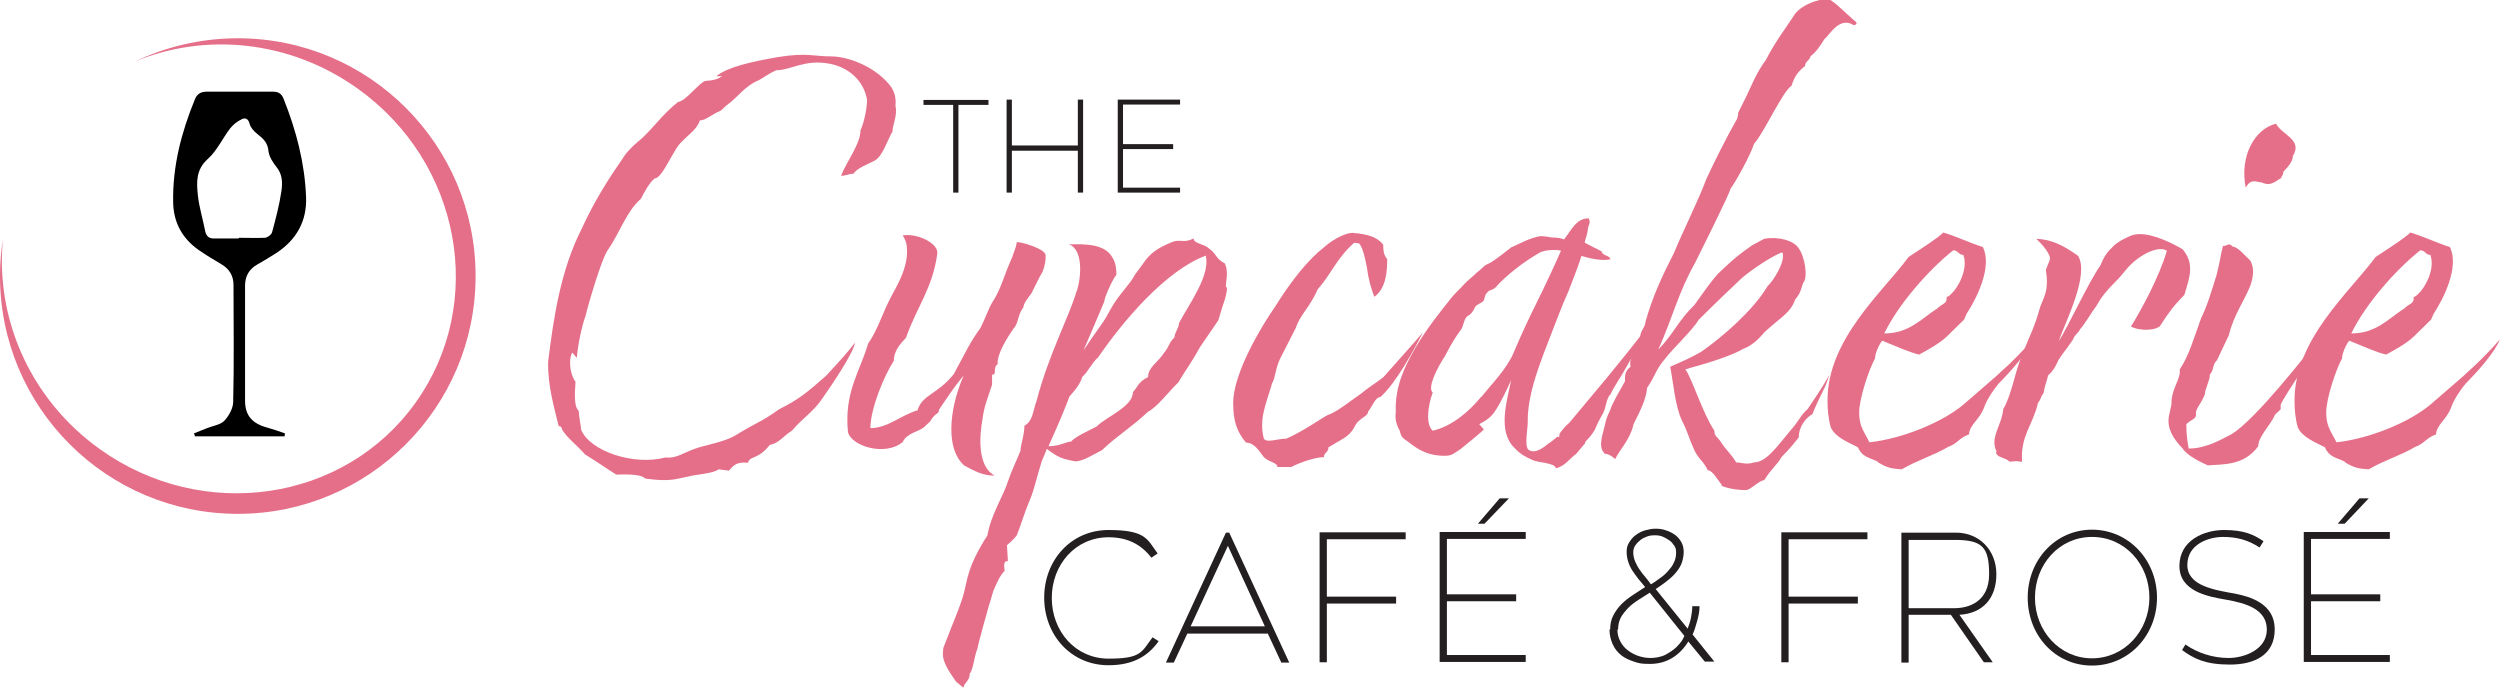
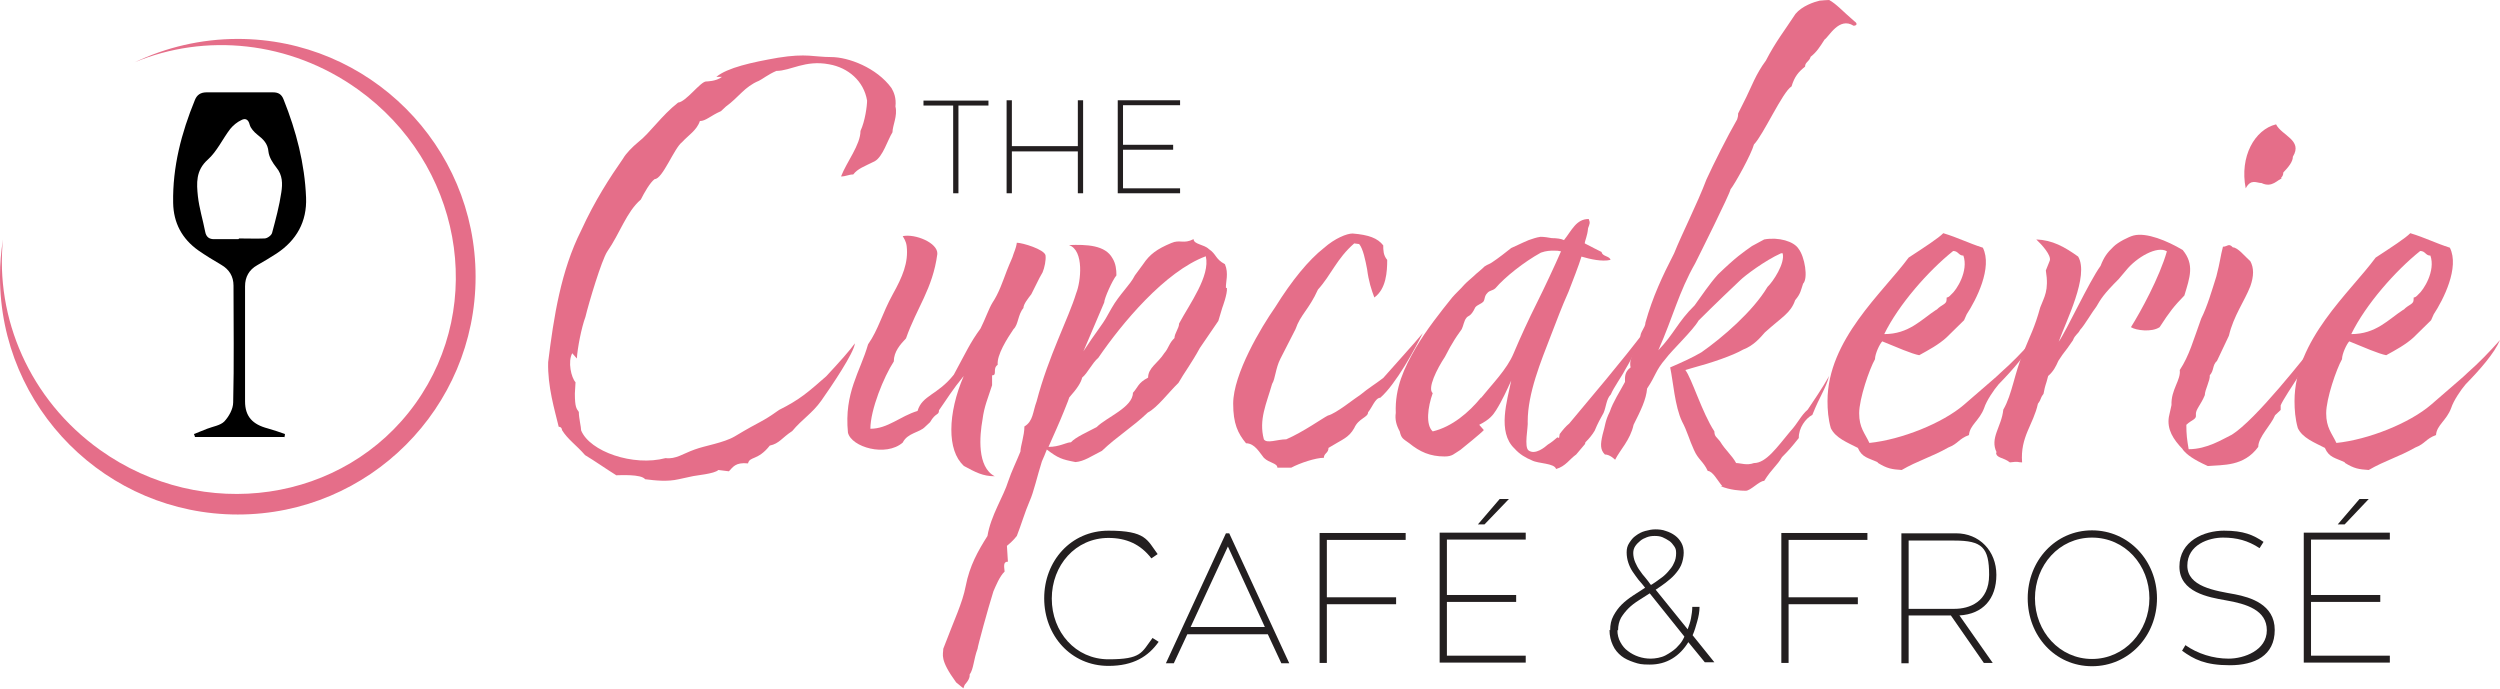
- <svg xmlns="http://www.w3.org/2000/svg" id="Layer_1" data-name="Layer 1" version="1.1" viewBox="0 0 758 208.3">
+ <svg xmlns="http://www.w3.org/2000/svg" id="Layer_1" viewBox="0 0 758 208.7">
  <defs>
-     <style>
-       .cls-1 {
-         fill: #000;
-       }
- 
-       .cls-1, .cls-2, .cls-3 {
-         stroke-width: 0px;
-       }
- 
-       .cls-2 {
-         fill: #e56e89;
-       }
- 
-       .cls-3 {
-         fill: #231f20;
-       }
-     </style>
+     <style>.cls-1{fill:#000;}.cls-1,.cls-2,.cls-3{stroke-width:0px;}.cls-2{fill:#e56e89;}.cls-3{fill:#231f20;}</style>
  </defs>
-   <path class="cls-2" d="M186.7,143.8c-2.6-1.6-6.6-4.4-9.3-6-2.6-3-5.3-4.8-7-7.6,0,0,0-1-1-1-1.2-5-3.4-12.2-3.2-19.6,1.7-13.8,3.9-27.8,10-39.9,4.2-9.2,8.8-16.2,12.7-21.8.9-1.6,2.9-3.6,4.6-5,3.6-2.8,7-8,12.1-12,2.4-.2,6.8-6.4,8.5-6.4,0,0,3.1,0,4.8-1.4h-1.7c3.4-2.8,10.7-4.4,18.7-5.8,8.7-1.4,10.9-.2,16.1-.2s13.8,3.2,18.3,9.4c.7,1.2,1.5,3,1.2,5.6.7,2.8-.9,5.8-.9,7.8-1.5,2.4-2.9,7.4-5.4,8.8-3.2,1.6-5.1,2.2-6.5,4-1.4,0-2.2.6-3.7.6,1.7-4.4,5.9-9.6,5.9-13.8,1.4-3,2-7.6,2-9.2-1-6-5.8-10-11.5-11-7.3-1.4-11.7,2-16,2-2.4,1-4.4,2.6-5.3,3-4.4,1.8-6.1,5-10,7.8l-1.5,1.4c-3.2,1.4-4.6,3-6.4,3-.9,2.8-3.6,4.4-5.4,6.4-2.4,1.8-5.9,11.2-8.3,11.2-1.4,1-3.2,4.2-4.2,6.2-4.4,3.8-6.3,10.2-10.2,15.8-1.7,2.6-5.6,15.6-6.6,19.8-1.2,3.2-2.4,9.4-2.6,12.6l-1.4-1.6c-1.4,2.6-.3,7.4,1,8.8l-.2,3.4c0,4.2.5,4.6,1.2,5.6,0,1.8.7,4.6.7,5.6,2.6,6.4,15.8,11,25.6,8.4,3.1.4,5.4-1.4,8.8-2.6,3.2-1.2,8.8-2,12.2-4,8.3-5,7.8-4,13.4-8,6.4-3.2,8.8-5.4,14.3-10.2,4.1-4.4,7.3-8,8.7-10-.2,2.8-7.1,13-10.2,17.4-2.7,3.8-5.8,5.6-8.8,9.2-3.1,2-3.9,3.8-6.8,4.4-3.6,4.6-6.1,3.2-6.6,5.4-3.9-.4-4.6,1.2-5.8,2.4l-3.2-.4c-1.2,1.2-6.8,1.6-8.3,2l-3.7.8c-3.4.8-7.1.4-10.2,0-1.2-1.6-7.6-1.2-8.8-1.2h0Z" />
-   <path class="cls-2" d="M292.2,141c-5.1-4.6-4.9-15.8,0-27.2-3.6,4.4-5.1,7-7.5,10.4,0,1.6-1,.6-2.7,3.6l-1.5,1.4c-1.7,1.8-5.3,1.8-6.8,4.8-5.1,4.4-15.5,1.4-16.6-3-1.2-12.2,3.7-18.4,6.1-26.8,3.2-4.6,4.2-9.2,7.5-15.2,2.9-5.2,4.8-9.6,4.2-14.6-.2-1.6-1-2.6-1.2-3,3.7-.8,10.7,2,10.5,5.4-1.4,10.6-6.3,16.4-9.5,25.6-1.7,1.8-3.7,4-3.7,7-3,4.6-7.1,14.6-7.1,20.4,5.3,0,9-3.8,14.3-5.4,1.4-4.8,6.1-4.8,11-11,3.9-7.2,4.9-9.6,8.1-14,1.5-3,2.5-6,3.6-7.8,2-3,3.1-6.4,4.4-9.8,1-2.6,1.7-3.8,2-5,.7-1.8.9-2.6,1-3.4,1.7,0,8.3,2,8.7,3.8.2,1.4-.3,3.8-.9,5.2l-.9,1.6-2.5,5c-.9,1.2-2.4,3-2.4,4.2-1.7,2-1.5,5-3,6.4-1.9,2.8-5.1,7.8-4.8,10.8-1.7,1.2,0,3.2-1.7,3.2v3c-1.2,3.8-2.4,6.4-2.9,10.4-.9,5-1.7,14.4,3.7,17.2-3.6,0-5.8-1.2-9.5-3.2h0Z" />
-   <path class="cls-2" d="M372,87.1c.2,1.8-1.4,6-1.4,6l-1.2,4-1.5,2.2-4.1,6c-2.5,4.6-4.8,7.6-6.5,10.6-3.1,3-6.3,7.4-9.3,9-4.6,4.4-9.3,7.2-13.9,11.6-3.2,1.6-5.4,3.2-8,3.4-4.2-.8-5.3-1.2-8.7-3.8-.5,1.4-1,2.4-1.5,3.6-1.4,4.4-2.5,9.4-3.7,12-1.4,3.2-2.7,7.6-3.9,10.6,0,0-1.2,1.6-3,3l.3,4.8c-1.4,0-1.2,1.2-1,3-1.5,1.4-2.7,4.4-3.4,6-1.7,5.4-4.8,16.8-4.8,17.4-1.2,3.2-1.2,6.2-2.4,7.8.2,1.4-1.4,3-1.4,3-.3.4-.3.8-.5,1.2l-2.2-1.8c-5.1-7-3.9-8.4-3.9-10.2,3.4-9,5.8-13.8,6.8-19,1.2-6.2,3.7-10.6,6.6-15.2,1-6.2,4.9-12,6.3-16.6,1-3,2.5-6,3.7-9,0-1.6,1.2-4.8,1.2-7.6,2.7-1.6,2.5-4.4,3.7-7.6,3.6-13.8,9.7-25.2,12-32.8,1.4-3.4,2.5-13-2.2-14.6,5.4-.2,11,0,13.2,4,1,1.6,1.2,3.4,1.2,5.2-1.2,1.4-3.7,7-3.7,8.2l-6.3,14.8c1.7-2.6,3.2-4.8,4.8-7,2-2.8,2-3,3.7-6,2.5-4.4,5.6-7,7.1-10l2.5-3.4c2-3,4.2-4.6,8.5-6.4,2.7-1.2,3.7.4,6.8-1.2,0,1.6,3.2,1.6,4.6,3,2.4,1.6,1.9,3,4.9,4.6,1.2,2.8.2,5.4.3,7.2h0ZM365.6,77.5c-12.4,4.6-25.5,20.4-32.6,30.8-1.9,1.6-3.2,4.6-4.9,6-.3,1.4-1.4,3.2-3.9,6-.5,1.6-1.2,3-1.7,4.4-1.2,3-3,7-4.6,10.6,3.4,0,5.4-1.4,6.8-1.4,1.5-1.6,4.8-3,7.8-4.6,3-3,11-6,11-10.4,1.5-1.6,1.5-3,4.6-4.6,0-3,3-4.4,4.9-7.4,1.4-1.6,1.4-3,3.1-4.6,0-1.4,1.4-3,1.4-4.4,3.2-6,9.5-14.4,8.1-20.4h0Z" />
-   <path class="cls-2" d="M387.3,141.6c0-1.4-2.5-1.4-4.1-3-1.2-1.4-2.7-4.4-5.4-4.4-2.5-3-3.9-6-3.9-12,0-9,8.5-23.2,12.7-29.2,5.1-8.2,10.2-14.4,14.8-18,3.4-3,7-4.4,8.7-4.4,4.9.4,7.6,1.4,9.3,3.6,0,1.4,0,3,1.2,4.4,0,3.6-.3,8.8-3.9,11.4-.9-2.4-1.7-4.8-2.2-8.6-.5-2.6-1.2-6.2-2.4-7.6l-1.5-.2c-5.3,4.6-7,9.6-11,14-2.7,6-5.3,7.6-6.8,12l-4.6,9c-1.5,3-1.5,6-2.5,7.6-1.7,6-4.1,10.8-2.5,16.8.9,1.4,4.1,0,6.8,0,5.1-2.2,11-6.4,12.6-7.2,2.5-.6,8.1-5.2,10-6.4,2.4-2,4.2-3,6.8-5,1.9-2.2,9.7-10.8,12-13.6-2.4,4.8-8.1,15.4-12.9,19.6-1.5,0-2.5,3-3.7,4.4,0,1.6-2.9,1.8-4.2,4.8-1.7,3-3.6,3.4-7.8,6,0,1.6-1.4,1.6-1.4,3-2.5,0-7.3,1.6-9.9,3h-4.1Z" />
-   <path class="cls-2" d="M464.5,139.4c-1.9-.8-3.7-1.8-5.3-3.6-5.3-5-2.2-14.6-1-20.6-1.2,2.6-2.7,6-4.6,9-.9,1.4-1.9,2.8-5.1,4.4l1.4,1.6c-.9,1-6.1,5.2-7.1,6-2,1.2-2.4,2-4.8,2-4.4,0-7.5-1.4-10.7-4-1.9-1.4-2.4-1.4-2.9-3.6-1-1.8-1.5-3.6-1.2-5.6-.3-7.6,2.5-13.6,6.1-19.8,3.2-5.4,7.3-10.6,11-15.2,1.2-1.4,2.4-2.4,3.6-3.8.9-1,2.7-2.4,3.7-3.4.9-.8,1.5-1.2,2.5-2.2,1.2-.8,1.4-.6,2.5-1.4,1-.6,4.9-3.6,5.6-4.2,1-.4,2.9-1.4,5.3-2.4,1.2-.4,2.2-.8,3.6-1,1,0,2.4.2,3.4.4,1.5,0,2.9.2,3.7.6,2.4-3,3.7-6.4,7.5-6.4.5,1.2.3,1.4-.2,2.8-.2,2.4-1,3.8-1,4.6,2.4,1.2,3.4,1.8,5.1,2.6.2,1.4,2.5,1.2,2.7,2.4-2.5.6-6.1-.2-8.8-1-.7,2.4-2.9,8-3.9,10.6-2.4,5.4-3.2,7.8-5.4,13.4-3,7.8-7,17.4-7,26,.2,1.6-1.2,7.8.3,8.8,2,1.4,4.9-1,5.8-1.8,1-.6,2-1.4,2.9-2.2l.5.2.2-1.2c.9-1.2,1.9-2.4,2.9-3.2,6.8-8.2,15.6-18.4,23.3-28.6-2.4,4.6-4.1,8.6-6.3,12.2-1,2-3.6,5.6-4.4,7.6-1.4,1.4-1.4,3.8-2.2,5.6-1,1.8-1.7,3-2.7,5.4-.7,1.2-1.7,2.4-2.7,3.4-.2.2-.2.4-.2.6l-2.7,3.2c-2,1.4-3.2,3.6-6.1,4.4-.5-1.8-5.4-1.6-7.3-2.6h0ZM449.1,120.4c3.2-4,7.8-8.6,9.8-13.4,2.2-5.2,4.6-10.4,7.1-15.4,2.2-4.4,5.3-11,7.3-15.6-.9-.2-1.2-.2-2.2-.2s-2.2,0-3.9.6c-5.1,2.8-10.9,7.4-13.8,10.8-.9.8-1.7.6-2.4,1.4-1,1-.7,1.8-1.2,2.6-.7.8-1.9,1-2.5,1.8-1.4,3-2.2,2.4-2.7,3.2-.7.8-.9,2.4-1.4,3.4-1,1.4-2,2.8-2.9,4.4-.9,1.4-1.5,2.8-2.2,4-2.4,3.6-5.4,9.6-3.7,11-1.5,4.2-2.2,9.6,0,11.6,5.9-1.4,11-5.8,14.6-10.2h0Z" />
-   <path class="cls-2" d="M522.2,147.2c-1.4-1.6-2.9-4.6-4.4-4.6-1.4-3-2.9-3.4-4.2-6.4-1.4-3-2-5.6-3.6-8.6-2.2-4.6-2.7-12.2-3.6-16.4,3.7-1.6,6.8-3,9.5-4.6,6.3-4.4,15.6-12.4,20-19.8,1.7-1.6,5.4-7.2,4.6-10.2h-.5c-4.9,2.2-11,6.8-12.4,8.2-1.7,1.6-7.6,7.2-12.6,12.2-1.7,3-8.1,9-10,11.6-3.1,3.6-2.9,5-5.6,9-.3,3.4-1.9,6.6-4.1,11-1,4.6-4.1,7.6-5.6,10.6,0,0-1.5-1.6-3.1-1.6-1.4-1.4-1.4-3-.7-6,.9-3,.7-4,2.2-7,1-3,3-6,4.6-9,0-1.4-.2-3,1.7-4.4-.7-3,1.9-6,3-9-.3-1.6,1.5-3,1.5-4.6,2.2-7.8,5.1-14,8.7-21,2.4-6,7-15,9.8-22.4,2.2-4.8,6.3-13,9.3-18.2.2-.6.3-1,.3-1.8l2.5-5c1.4-2.8,2.9-7,5.9-11,3-5.8,5.6-9,9-14.2,2-2.4,5.6-3.6,7.3-4,1.2-.1,2.2-.2,2.9-.2,2.2,1.2,4.1,3.4,7.6,6.4,1.2.8.7,1.4-.2,1.4-4.4-2.8-7.5,3.4-8.8,4.2-1.4,2.2-2.4,3.8-4.2,5.2-.5,1.6-1.7,1.6-1.7,3-2,1.6-3.2,3-4.1,6-2.7,1.6-8.5,14.6-11.4,17.6-.8,3-5.8,12-7.1,13.6-.2,1.4-9.7,20.4-10.7,22.4-5.1,9-6.6,16-11.2,26.4,4.8-5,5.9-8.6,11-13.6,2.2-3,4.4-6.4,7.1-9.4,5.6-5.4,7.5-6.6,10.3-8.6l3.7-2c4.4-.8,9,.6,10.4,2.8,1.9,2.4,3,9,1.4,10.6-.7,2-.7,3-2.4,5-1.4,4-3.9,5-9.2,9.8-1.4,1.6-3.4,4-6.6,5.2-3.1,1.8-9.5,4-15.5,5.6l-2,.6c1.9,2.4,5.1,13,8.8,18.6,0,1.6.8,1.8,1.7,3,1.7,2.8,3.6,4.2,4.9,6.6,1.4,0,3.2.8,5.4,0,3.7,0,7-4.8,11-9.6,2.4-2.6,3.2-4.8,5.3-6.6,1.5-2.2,4.6-6.8,6.5-10.2-1.2,4.2-2.7,5.8-5.1,11.8-2,1-4.2,4-4.1,7-2.4,3-3.1,3.8-5.1,5.8-1.5,2.6-3,3.4-5.4,7.2-1.5,0-4.1,3-5.6,3s-4.8-.2-7.6-1.4h0Z" />
-   <path class="cls-2" d="M569.4,140c-2.9-1.4-4.8-1.4-6.1-4.4-3.1-1.6-6.8-3-8.2-6-.8-2.8-1-5.6-1-8.2,0-18.6,16.8-32.9,24.6-43.5,4.6-3,9.2-6,10.5-7.4,4.6,1.4,7.6,3,12,4.4,3,6-2,15.8-4.9,20.2l-.8,1.8-5.3,5.2c-2.4,2.2-5.4,3.8-8.3,5.4-2.2-.4-6.8-2.4-11.2-4.2-.8.8-2.2,3.8-2.2,5.4-1.7,3-4.8,12-4.8,16.4s1.7,6,3.1,9c9.7-1,22.2-6,28.7-11.6l9.7-8.4,1.5-1.4c3.2-2.8,6.5-6.2,9.7-9.8-1.7,4-6.1,9-10.4,13.4-1.4,1.6-3.7,5-4.4,7.2-1.4,3.8-4.4,5.2-4.6,8.2-3.2,1.2-3.2,2.6-6.3,3.8-4.9,2.8-9.3,4-14.1,6.8-3-.2-4.4-.4-7.3-2.2h0ZM587.2,93.7c1.5-1.6,3-1.6,3-3s0,0,1.4-1.6c1.7-1.4,5.3-7.2,3.7-11.8-1.5,0-1.5-1.4-3.1-1.4-7.5,6-16.5,16.2-20.9,25.2,7.5,0,11.2-4.4,15.8-7.4h0Z" />
-   <path class="cls-2" d="M605.4,137c-2.2-4.4,1.5-7.8,2-13,2.7-4.6,3.4-11.2,6.1-17.4,2-5,3.4-7.4,5.1-13.6,1.2-3.2,2.7-5,1.7-11.2l1.2-3c.5-1.6-2.4-4.8-4.1-6.4,4.9.2,8.5,2.2,12.7,5.2,3.4,5.8-3.7,19.6-5.9,25.8,2.2-3,9.2-18.2,12.7-23,1-2.6,2-4,3.9-5.8,1.4-1.4,4.6-3,6.1-3.4,3.9-1,10.2,1.6,14.9,4.4,3.6,4.4,2.2,8.2.5,13.8-3.1,3.2-4.4,4.8-7.5,9.6-2.4,1.6-7.1,1-8.7,0,2.9-4.6,8.7-15.2,10.9-23-2.9-1.8-9.2,1.8-12.4,5.8l-2.2,2.6c-4.6,4.6-5.4,6-6.8,8.4-1,1.2-3.7,5.8-4.9,7-.7,1.4-1.5,1.4-2.2,3.2-3,4.4-2.2,2.8-4.4,6.2-.8,1.8-1.5,3.2-3.1,4.6-.8,3.2-.8,2.2-1.4,5.4-1.2,1.6-.5,1.4-1.7,3-1.4,6.4-5.4,10-4.8,17.8-1.5,0-.8-.4-3.7,0-2-1.6-4.1-1.2-4.2-3h0Z" />
-   <path class="cls-2" d="M661.8,136c-2.9-3-4.8-6-4.2-9.8l.8-3.6c-.2-4.6,2.9-7.6,2.5-10.6,2.9-4.4,4.1-9,6.5-15.6,1.9-3.8,3.2-8.4,4.6-12.8,1.2-4.6,1.2-6,2-9,1.4,0,1.7-1.2,3,.2,1.5,0,3.7,2.8,5.3,4.2,1.1,2,1.1,4.5,0,7.6-1.7,4.4-5.1,9-6.5,15l-3.6,7.6c-1.5,1.4-.8,2.8-2.2,4.4.2,1.4-1.5,4.4-1.5,6-1.2,3-2.9,4.4-2.7,6,.2,1.4-1.2,1.4-2.9,3,0,3,.2,4.4.7,7.4,5.6,0,10.2-3,13.1-4.4,7.3-4.6,21.7-23,27.5-30.3-1.4,4.4-11.5,18.4-12.7,21.4v1.4l-1.7,1.6c-1.2,3-5.1,6.6-5.1,9.6-4.4,6-10.7,5.4-15.3,5.8-4.4-2-6.3-3.4-7.6-5h0ZM690.1,37.5c1.7,3.4,8.2,4.8,5.1,9.8,0,1.6-1.4,3.2-2.9,4.8,0,1.6-1.4,1.8-.3,1.8-1.4.2-3,3-6.3,1.4-1.5,0-3.2-1.4-4.8,1.6-1.9-9.6,2.7-17.8,9.2-19.4h0Z" />
-   <path class="cls-2" d="M711,140c-2.9-1.4-4.8-1.4-6.1-4.4-3.1-1.6-6.8-3-8.2-6-.8-2.8-1-5.6-1-8.2,0-18.6,16.8-32.9,24.6-43.5,4.6-3,9.2-6,10.5-7.4,4.6,1.4,7.6,3,12,4.4,3,6-2,15.8-4.9,20.2l-.8,1.8-5.3,5.2c-2.4,2.2-5.4,3.8-8.3,5.4-2.2-.4-6.8-2.4-11.2-4.2-.8.8-2.2,3.8-2.2,5.4-1.7,3-4.8,12-4.8,16.4s1.7,6,3.1,9c9.7-1,22.2-6,28.7-11.6l9.7-8.4,1.5-1.4c3.2-2.8,6.5-6.2,9.7-9.8-1.7,4-6.1,9-10.4,13.4-1.4,1.6-3.7,5-4.4,7.2-1.4,3.8-4.4,5.2-4.6,8.2-3.2,1.2-3.2,2.6-6.3,3.8-4.9,2.8-9.3,4-14.1,6.8-3-.2-4.4-.4-7.3-2.2h0ZM728.8,93.7c1.5-1.6,3-1.6,3-3s0,0,1.4-1.6c1.7-1.4,5.3-7.2,3.7-11.8-1.5,0-1.5-1.4-3.1-1.4-7.5,6-16.5,16.2-20.9,25.2,7.5,0,11.2-4.4,15.8-7.4h0Z" />
-   <path class="cls-3" d="M299.7,31.8h-9.1v26.6h-1.6v-26.6h-9v-1.5h19.7v1.5h0Z" />
-   <path class="cls-3" d="M328.4,30.2v28.2h-1.6v-12.7h-20v12.7h-1.6v-28.2h1.6v13.9h20v-13.9s1.6,0,1.6,0Z" />
-   <path class="cls-3" d="M340.5,31.8v11.9h15.2v1.5h-15.2v11.7h17.3v1.5h-18.9v-28.2h18.9v1.5h-17.3,0Z" />
-   <path class="cls-3" d="M349.4,193.2l1.9,1.2c-3.1,4.4-7.6,7.3-15.2,7.3-11.4,0-19.5-9.2-19.5-20.5s8.1-20.5,19.5-20.5,11.7,2.8,14.9,7.1l-1.9,1.3c-3.3-4.3-7.6-6.2-13-6.2-10,0-17.2,8.3-17.2,18.4s7.2,18.4,17.2,18.4,10-2,13.3-6.4h0Z" />
-   <path class="cls-3" d="M353.5,200.9l18.2-39.4h1l18.2,39.4h-2.4l-4.1-8.8h-24.4l-4.1,8.8h-2.4,0ZM383.5,189.9l-11.2-24.4-11.3,24.4h22.5,0Z" />
-   <path class="cls-3" d="M402.3,163.6v17.3h21v2.1h-21v17.8h-2.2v-39.4h26.1v2.1h-23.9Z" />
-   <path class="cls-3" d="M438.7,163.6v16.6h21v2.1h-21v16.3h23.9v2.1h-26.1v-39.4h26.1v2.1h-23.9Z" />
-   <path class="cls-3" d="M542.3,163.6v17.3h21v2.1h-21v17.8h-2.2v-39.4h26.1v2.1h-23.9,0Z" />
-   <path class="cls-3" d="M578.7,200.9h-2.2v-39.4h16.6c7,0,12.2,5.3,12.2,12.6s-4.1,11.9-11.2,12.3l10.1,14.4h-2.7l-10-14.4h-12.8v14.4h0ZM578.7,184.4h13.9c4.4,0,10.5-2,10.5-10.3s-2.1-10.4-10.5-10.4h-13.9v20.7Z" />
-   <path class="cls-3" d="M614.8,181.2c0-11.4,8.4-20.6,19.5-20.6s19.7,9.2,19.7,20.6-8.5,20.6-19.7,20.6-19.5-9.2-19.5-20.6ZM617,181.2c0,10.1,7.5,18.4,17.3,18.4s17.4-8.3,17.4-18.4-7.4-18.4-17.4-18.4-17.3,8.4-17.3,18.4Z" />
-   <path class="cls-3" d="M662.6,195.4c3.7,2.6,8.4,4.1,13.1,4.1s11.6-2.5,11.6-8.6-6.1-8-12.5-9.1c-5.1-.9-14-2.4-14-10.2s7.5-10.9,13.5-10.9,8.9,1.3,12,3.4l-1.2,1.9c-3.5-2.3-6.9-3.2-11.1-3.2s-10.8,2.1-10.8,8.5,8.4,7.6,14.5,8.7c4.5.9,12,3,12,10.8s-6.1,10.7-13.6,10.7-10.9-1.8-14.5-4.4l1.2-2h0Z" />
-   <path class="cls-3" d="M700.7,163.6v16.6h21v2.1h-21v16.3h23.9v2.1h-26.1v-39.4h26.1v2.1h-23.9Z" />
-   <path class="cls-2" d="M72.1,11.6c-11.2,0-21.9,2.6-31.3,7.1,21.3-8.9,47-6.6,67.7,8.2,31.3,22.4,39.1,65,17.5,95.2-21.6,30.2-64.5,36.4-95.7,14.1C8.9,120.9-1.5,96.2.9,72.4c-.6,3.7-.9,7.4-.9,11.3,0,39.8,32.3,72.1,72.1,72.1s72.1-32.3,72.1-72.1S111.9,11.6,72.1,11.6Z" />
-   <path class="cls-3" d="M488.2,190.9c0-1.7.3-3.1,1-4.4.7-1.3,1.5-2.4,2.5-3.4s2.2-1.9,3.4-2.7,2.5-1.6,3.7-2.4c-.6-.8-1.3-1.6-2-2.4-.6-.8-1.2-1.6-1.8-2.5s-1-1.8-1.3-2.7c-.3-.9-.5-2-.5-3.1s.2-2,.8-2.9,1.1-1.6,2-2.2c.8-.6,1.7-1.1,2.8-1.4s2.1-.5,3.1-.5,2.2.1,3.2.5c1,.3,2,.8,2.8,1.4.8.6,1.4,1.3,1.9,2.2s.7,1.9.7,3-.3,2.7-.8,3.8-1.2,2-2,2.9c-.8.9-1.7,1.6-2.7,2.4s-2,1.4-3,2.1l9.7,12c.4-1.1.8-2.2,1-3.3.2-1.1.4-2.3.4-3.5h2.2c0,1.5-.3,3-.7,4.4s-.8,2.9-1.4,4.2l6.6,8.2h-2.9l-5-6.1c-1.3,2.1-2.9,3.8-4.9,5-2,1.2-4.2,1.8-6.8,1.8s-3.3-.2-4.8-.7-2.8-1.1-3.8-1.9-2-1.9-2.6-3.3c-.6-1.3-1-2.8-1-4.6h0ZM490.4,190.9c0,1.3.3,2.5.9,3.6.6,1.1,1.3,2,2.3,2.7.9.7,2,1.3,3.2,1.7s2.4.6,3.7.6,3.2-.3,4.5-1,2.3-1.4,3.2-2.2c.8-.8,1.5-1.6,1.9-2.3.4-.7.6-1.1.6-1.2l-10.5-13.1c-1.1.7-2.2,1.4-3.3,2.1-1.1.7-2.2,1.5-3.1,2.4-.9.9-1.7,1.9-2.3,2.9-.6,1.1-.9,2.4-.9,3.8h0ZM500.7,177.1c.8-.5,1.7-1.1,2.6-1.8.9-.6,1.7-1.3,2.4-2.1s1.4-1.6,1.8-2.6c.5-.9.7-2,.7-3.1s-.2-1.5-.6-2.1c-.4-.6-.9-1.2-1.5-1.6s-1.3-.8-2-1.1-1.5-.4-2.4-.4-1.6.1-2.4.4-1.4.6-2,1.1c-.6.5-1.1,1-1.5,1.6s-.6,1.3-.6,2.1.2,1.9.6,2.8.8,1.7,1.4,2.5c.5.8,1.1,1.5,1.7,2.2.6.7,1.1,1.4,1.6,2.1h0Z" />
-   <polygon class="cls-3" points="454.7 151.1 457.5 151.1 450.1 158.8 448.1 158.8 454.7 151.1" />
-   <polygon class="cls-3" points="715.4 151.1 718.2 151.1 710.9 158.8 708.8 158.8 715.4 151.1" />
-   <path class="cls-1" d="M86.3,132.3h-27.2c0-.3-.2-.6-.3-.9,1.3-.5,2.7-1.1,4-1.6,1.8-.7,4-1,5.2-2.2,1.4-1.5,2.7-3.8,2.7-5.8.3-11.8.1-23.6.1-35.4,0-2.8-1.3-4.9-3.7-6.3-2.4-1.4-4.7-2.8-7-4.4-4.9-3.5-7.5-8.3-7.6-14.4-.2-10.9,2.5-21.2,6.6-31.2.6-1.5,1.7-2.3,3.5-2.3,6.7,0,13.5,0,20.2,0,1.6,0,2.6.6,3.2,2.2,3.8,9.5,6.4,19.4,6.8,29.7.3,7.3-2.9,13-9,17-1.9,1.2-3.8,2.4-5.8,3.5-2.5,1.4-3.7,3.6-3.7,6.4,0,11.6,0,23.2,0,34.9,0,4.6,2.3,7,6.9,8.2,1.8.5,3.5,1.1,5.2,1.7,0,.4-.1.7-.2,1.1ZM72.5,72.1s0,0,0,0c2.6,0,5.2.1,7.7,0,.8,0,2.1-.9,2.3-1.7,1.1-4.1,2.2-8.2,2.8-12.3.4-2.6.4-5.2-1.5-7.5-1.1-1.4-2.2-3.1-2.4-4.8-.2-2.5-1.6-3.8-3.4-5.2-1-.8-2-1.9-2.3-3-.4-1.7-1.4-2-2.5-1.4-1.3.6-2.5,1.6-3.4,2.7-2.3,3-4,6.8-6.8,9.3-3.7,3.3-3.4,7.2-3,11.1.4,3.6,1.5,7.1,2.2,10.7.3,1.7,1.3,2.4,2.9,2.3,2.4,0,4.8,0,7.2,0Z" />
+   <path class="cls-2" d="M186.7,144c-2.6-1.6-6.6-4.4-9.3-6-2.6-3-5.3-4.8-7-7.6,0,0,0-1-1-1-1.2-5-3.4-12.2-3.2-19.6,1.7-13.8,3.9-27.8,10-39.9,4.2-9.2,8.8-16.2,12.7-21.8.9-1.6,2.9-3.6,4.6-5,3.6-2.8,7-8,12.1-12,2.4-.2,6.8-6.4,8.5-6.4,0,0,3.1,0,4.8-1.4h-1.7c3.4-2.8,10.7-4.4,18.7-5.8,8.7-1.4,10.9-.2,16.1-.2s13.8,3.2,18.3,9.4c.7,1.2,1.5,3,1.2,5.6.7,2.8-.9,5.8-.9,7.8-1.5,2.4-2.9,7.4-5.4,8.8-3.2,1.6-5.1,2.2-6.5,4-1.4,0-2.2.6-3.7.6,1.7-4.4,5.9-9.6,5.9-13.8,1.4-3,2-7.6,2-9.2-1-6-5.8-10-11.5-11-7.3-1.4-11.7,2-16,2-2.4,1-4.4,2.6-5.3,3-4.4,1.8-6.1,5-10,7.8l-1.5,1.4c-3.2,1.4-4.6,3-6.4,3-.9,2.8-3.6,4.4-5.4,6.4-2.4,1.8-5.9,11.2-8.3,11.2-1.4,1-3.2,4.2-4.2,6.2-4.4,3.8-6.3,10.2-10.2,15.8-1.7,2.6-5.6,15.6-6.6,19.8-1.2,3.2-2.4,9.4-2.6,12.6l-1.4-1.6c-1.4,2.6-.3,7.4,1,8.8l-.2,3.4c0,4.2.5,4.6,1.2,5.6,0,1.8.7,4.6.7,5.6,2.6,6.4,15.8,11,25.6,8.4,3.1.4,5.4-1.4,8.8-2.6,3.2-1.2,8.8-2,12.2-4,8.3-5,7.8-4,13.4-8,6.4-3.2,8.8-5.4,14.3-10.2,4.1-4.4,7.3-8,8.7-10-.2,2.8-7.1,13-10.2,17.4-2.7,3.8-5.8,5.6-8.8,9.2-3.1,2-3.9,3.8-6.8,4.4-3.6,4.6-6.1,3.2-6.6,5.4-3.9-.4-4.6,1.2-5.8,2.4l-3.2-.4c-1.2,1.2-6.8,1.6-8.3,2l-3.7.8c-3.4.8-7.1.4-10.2,0-1.2-1.6-7.6-1.2-8.8-1.2h0l-.1-.1Z" />
+   <path class="cls-2" d="M292.2,141.2c-5.1-4.6-4.9-15.8,0-27.2-3.6,4.4-5.1,7-7.5,10.4,0,1.6-1,.6-2.7,3.6l-1.5,1.4c-1.7,1.8-5.3,1.8-6.8,4.8-5.1,4.4-15.5,1.4-16.6-3-1.2-12.2,3.7-18.4,6.1-26.8,3.2-4.6,4.2-9.2,7.5-15.2,2.9-5.2,4.8-9.6,4.2-14.6-.2-1.6-1-2.6-1.2-3,3.7-.8,10.7,2,10.5,5.4-1.4,10.6-6.3,16.4-9.5,25.6-1.7,1.8-3.7,4-3.7,7-3,4.6-7.1,14.6-7.1,20.4,5.3,0,9-3.8,14.3-5.4,1.4-4.8,6.1-4.8,11-11,3.9-7.2,4.9-9.6,8.1-14,1.5-3,2.5-6,3.6-7.8,2-3,3.1-6.4,4.4-9.8,1-2.6,1.7-3.8,2-5,.7-1.8.9-2.6,1-3.4,1.7,0,8.3,2,8.7,3.8.2,1.4-.3,3.8-.9,5.2l-.9,1.6-2.5,5c-.9,1.2-2.4,3-2.4,4.2-1.7,2-1.5,5-3,6.4-1.9,2.8-5.1,7.8-4.8,10.8-1.7,1.2,0,3.2-1.7,3.2v3c-1.2,3.8-2.4,6.4-2.9,10.4-.9,5-1.7,14.4,3.7,17.2-3.6,0-5.8-1.2-9.5-3.2h.1Z" />
+   <path class="cls-2" d="M372,87.3c.2,1.8-1.4,6-1.4,6l-1.2,4-1.5,2.2-4.1,6c-2.5,4.6-4.8,7.6-6.5,10.6-3.1,3-6.3,7.4-9.3,9-4.6,4.4-9.3,7.2-13.9,11.6-3.2,1.6-5.4,3.2-8,3.4-4.2-.8-5.3-1.2-8.7-3.8-.5,1.4-1,2.4-1.5,3.6-1.4,4.4-2.5,9.4-3.7,12-1.4,3.2-2.7,7.6-3.9,10.6,0,0-1.2,1.6-3,3l.3,4.8c-1.4,0-1.2,1.2-1,3-1.5,1.4-2.7,4.4-3.4,6-1.7,5.4-4.8,16.8-4.8,17.4-1.2,3.2-1.2,6.2-2.4,7.8.2,1.4-1.4,3-1.4,3-.3.4-.3.8-.5,1.2l-2.2-1.8c-5.1-7-3.9-8.4-3.9-10.2,3.4-9,5.8-13.8,6.8-19,1.2-6.2,3.7-10.6,6.6-15.2,1-6.2,4.9-12,6.3-16.6,1-3,2.5-6,3.7-9,0-1.6,1.2-4.8,1.2-7.6,2.7-1.6,2.5-4.4,3.7-7.6,3.6-13.8,9.7-25.2,12-32.8,1.4-3.4,2.5-13-2.2-14.6,5.4-.2,11,0,13.2,4,1,1.6,1.2,3.4,1.2,5.2-1.2,1.4-3.7,7-3.7,8.2l-6.3,14.8c1.7-2.6,3.2-4.8,4.8-7,2-2.8,2-3,3.7-6,2.5-4.4,5.6-7,7.1-10l2.5-3.4c2-3,4.2-4.6,8.5-6.4,2.7-1.2,3.7.4,6.8-1.2,0,1.6,3.2,1.6,4.6,3,2.4,1.6,1.9,3,4.9,4.6,1.2,2.8.2,5.4.3,7.2h.3ZM365.6,77.7c-12.4,4.6-25.5,20.4-32.6,30.8-1.9,1.6-3.2,4.6-4.9,6-.3,1.4-1.4,3.2-3.9,6-.5,1.6-1.2,3-1.7,4.4-1.2,3-3,7-4.6,10.6,3.4,0,5.4-1.4,6.8-1.4,1.5-1.6,4.8-3,7.8-4.6,3-3,11-6,11-10.4,1.5-1.6,1.5-3,4.6-4.6,0-3,3-4.4,4.9-7.4,1.4-1.6,1.4-3,3.1-4.6,0-1.4,1.4-3,1.4-4.4,3.2-6,9.5-14.4,8.1-20.4h0Z" />
+   <path class="cls-2" d="M387.3,141.8c0-1.4-2.5-1.4-4.1-3-1.2-1.4-2.7-4.4-5.4-4.4-2.5-3-3.9-6-3.9-12,0-9,8.5-23.2,12.7-29.2,5.1-8.2,10.2-14.4,14.8-18,3.4-3,7-4.4,8.7-4.4,4.9.4,7.6,1.4,9.3,3.6,0,1.4,0,3,1.2,4.4,0,3.6-.3,8.8-3.9,11.4-.9-2.4-1.7-4.8-2.2-8.6-.5-2.6-1.2-6.2-2.4-7.6l-1.5-.2c-5.3,4.6-7,9.6-11,14-2.7,6-5.3,7.6-6.8,12l-4.6,9c-1.5,3-1.5,6-2.5,7.6-1.7,6-4.1,10.8-2.5,16.8.9,1.4,4.1,0,6.8,0,5.1-2.2,11-6.4,12.6-7.2,2.5-.6,8.1-5.2,10-6.4,2.4-2,4.2-3,6.8-5,1.9-2.2,9.7-10.8,12-13.6-2.4,4.8-8.1,15.4-12.9,19.6-1.5,0-2.5,3-3.7,4.4,0,1.6-2.9,1.8-4.2,4.8-1.7,3-3.6,3.4-7.8,6,0,1.6-1.4,1.6-1.4,3-2.5,0-7.3,1.6-9.9,3h-4.2Z" />
+   <path class="cls-2" d="M464.5,139.6c-1.9-.8-3.7-1.8-5.3-3.6-5.3-5-2.2-14.6-1-20.6-1.2,2.6-2.7,6-4.6,9-.9,1.4-1.9,2.8-5.1,4.4l1.4,1.6c-.9,1-6.1,5.2-7.1,6-2,1.2-2.4,2-4.8,2-4.4,0-7.5-1.4-10.7-4-1.9-1.4-2.4-1.4-2.9-3.6-1-1.8-1.5-3.6-1.2-5.6-.3-7.6,2.5-13.6,6.1-19.8,3.2-5.4,7.3-10.6,11-15.2,1.2-1.4,2.4-2.4,3.6-3.8.9-1,2.7-2.4,3.7-3.4.9-.8,1.5-1.2,2.5-2.2,1.2-.8,1.4-.6,2.5-1.4,1-.6,4.9-3.6,5.6-4.2,1-.4,2.9-1.4,5.3-2.4,1.2-.4,2.2-.8,3.6-1,1,0,2.4.2,3.4.4,1.5,0,2.9.2,3.7.6,2.4-3,3.7-6.4,7.5-6.4.5,1.2.3,1.4-.2,2.8-.2,2.4-1,3.8-1,4.6,2.4,1.2,3.4,1.8,5.1,2.6.2,1.4,2.5,1.2,2.7,2.4-2.5.6-6.1-.2-8.8-1-.7,2.4-2.9,8-3.9,10.6-2.4,5.4-3.2,7.8-5.4,13.4-3,7.8-7,17.4-7,26,.2,1.6-1.2,7.8.3,8.8,2,1.4,4.9-1,5.8-1.8,1-.6,2-1.4,2.9-2.2l.5.2.2-1.2c.9-1.2,1.9-2.4,2.9-3.2,6.8-8.2,15.6-18.4,23.3-28.6-2.4,4.6-4.1,8.6-6.3,12.2-1,2-3.6,5.6-4.4,7.6-1.4,1.4-1.4,3.8-2.2,5.6-1,1.8-1.7,3-2.7,5.4-.7,1.2-1.7,2.4-2.7,3.4-.2.2-.2.4-.2.6l-2.7,3.2c-2,1.4-3.2,3.6-6.1,4.4-.5-1.8-5.4-1.6-7.3-2.6h0ZM449.1,120.6c3.2-4,7.8-8.6,9.8-13.4,2.2-5.2,4.6-10.4,7.1-15.4,2.2-4.4,5.3-11,7.3-15.6-.9-.2-1.2-.2-2.2-.2s-2.2,0-3.9.6c-5.1,2.8-10.9,7.4-13.8,10.8-.9.8-1.7.6-2.4,1.4-1,1-.7,1.8-1.2,2.6-.7.8-1.9,1-2.5,1.8-1.4,3-2.2,2.4-2.7,3.2-.7.8-.9,2.4-1.4,3.4-1,1.4-2,2.8-2.9,4.4-.9,1.4-1.5,2.8-2.2,4-2.4,3.6-5.4,9.6-3.7,11-1.5,4.2-2.2,9.6,0,11.6,5.9-1.4,11-5.8,14.6-10.2h.1Z" />
+   <path class="cls-2" d="M522.2,147.4c-1.4-1.6-2.9-4.6-4.4-4.6-1.4-3-2.9-3.4-4.2-6.4-1.4-3-2-5.6-3.6-8.6-2.2-4.6-2.7-12.2-3.6-16.4,3.7-1.6,6.8-3,9.5-4.6,6.3-4.4,15.6-12.4,20-19.8,1.7-1.6,5.4-7.2,4.6-10.2h-.5c-4.9,2.2-11,6.8-12.4,8.2-1.7,1.6-7.6,7.2-12.6,12.2-1.7,3-8.1,9-10,11.6-3.1,3.6-2.9,5-5.6,9-.3,3.4-1.9,6.6-4.1,11-1,4.6-4.1,7.6-5.6,10.6,0,0-1.5-1.6-3.1-1.6-1.4-1.4-1.4-3-.7-6,.9-3,.7-4,2.2-7,1-3,3-6,4.6-9,0-1.4-.2-3,1.7-4.4-.7-3,1.9-6,3-9-.3-1.6,1.5-3,1.5-4.6,2.2-7.8,5.1-14,8.7-21,2.4-6,7-15,9.8-22.4,2.2-4.8,6.3-13,9.3-18.2.2-.6.3-1,.3-1.8l2.5-5c1.4-2.8,2.9-7,5.9-11,3-5.8,5.6-9,9-14.2,2-2.4,5.6-3.6,7.3-4,1.2-.1,2.2-.2,2.9-.2,2.2,1.2,4.1,3.4,7.6,6.4,1.2.8.7,1.4-.2,1.4-4.4-2.8-7.5,3.4-8.8,4.2-1.4,2.2-2.4,3.8-4.2,5.2-.5,1.6-1.7,1.6-1.7,3-2,1.6-3.2,3-4.1,6-2.7,1.6-8.5,14.6-11.4,17.6-.8,3-5.8,12-7.1,13.6-.2,1.4-9.7,20.4-10.7,22.4-5.1,9-6.6,16-11.2,26.4,4.8-5,5.9-8.6,11-13.6,2.2-3,4.4-6.4,7.1-9.4,5.6-5.4,7.5-6.6,10.3-8.6l3.7-2c4.4-.8,9,.6,10.4,2.8,1.9,2.4,3,9,1.4,10.6-.7,2-.7,3-2.4,5-1.4,4-3.9,5-9.2,9.8-1.4,1.6-3.4,4-6.6,5.2-3.1,1.8-9.5,4-15.5,5.6l-2,.6c1.9,2.4,5.1,13,8.8,18.6,0,1.6.8,1.8,1.7,3,1.7,2.8,3.6,4.2,4.9,6.6,1.4,0,3.2.8,5.4,0,3.7,0,7-4.8,11-9.6,2.4-2.6,3.2-4.8,5.3-6.6,1.5-2.2,4.6-6.8,6.5-10.2-1.2,4.2-2.7,5.8-5.1,11.8-2,1-4.2,4-4.1,7-2.4,3-3.1,3.8-5.1,5.8-1.5,2.6-3,3.4-5.4,7.2-1.5,0-4.1,3-5.6,3s-4.8-.2-7.6-1.4h.5Z" />
+   <path class="cls-2" d="M569.4,140.2c-2.9-1.4-4.8-1.4-6.1-4.4-3.1-1.6-6.8-3-8.2-6-.8-2.8-1-5.6-1-8.2,0-18.6,16.8-32.9,24.6-43.5,4.6-3,9.2-6,10.5-7.4,4.6,1.4,7.6,3,12,4.4,3,6-2,15.8-4.9,20.2l-.8,1.8-5.3,5.2c-2.4,2.2-5.4,3.8-8.3,5.4-2.2-.4-6.8-2.4-11.2-4.2-.8.8-2.2,3.8-2.2,5.4-1.7,3-4.8,12-4.8,16.4s1.7,6,3.1,9c9.7-1,22.2-6,28.7-11.6l9.7-8.4,1.5-1.4c3.2-2.8,6.5-6.2,9.7-9.8-1.7,4-6.1,9-10.4,13.4-1.4,1.6-3.7,5-4.4,7.2-1.4,3.8-4.4,5.2-4.6,8.2-3.2,1.2-3.2,2.6-6.3,3.8-4.9,2.8-9.3,4-14.1,6.8-3-.2-4.4-.4-7.3-2.2h0l.1-.1ZM587.2,93.9c1.5-1.6,3-1.6,3-3s0,0,1.4-1.6c1.7-1.4,5.3-7.2,3.7-11.8-1.5,0-1.5-1.4-3.1-1.4-7.5,6-16.5,16.2-20.9,25.2,7.5,0,11.2-4.4,15.8-7.4h.1Z" />
+   <path class="cls-2" d="M605.4,137.2c-2.2-4.4,1.5-7.8,2-13,2.7-4.6,3.4-11.2,6.1-17.4,2-5,3.4-7.4,5.1-13.6,1.2-3.2,2.7-5,1.7-11.2l1.2-3c.5-1.6-2.4-4.8-4.1-6.4,4.9.2,8.5,2.2,12.7,5.2,3.4,5.8-3.7,19.6-5.9,25.8,2.2-3,9.2-18.2,12.7-23,1-2.6,2-4,3.9-5.8,1.4-1.4,4.6-3,6.1-3.4,3.9-1,10.2,1.6,14.9,4.4,3.6,4.4,2.2,8.2.5,13.8-3.1,3.2-4.4,4.8-7.5,9.6-2.4,1.6-7.1,1-8.7,0,2.9-4.6,8.7-15.2,10.9-23-2.9-1.8-9.2,1.8-12.4,5.8l-2.2,2.6c-4.6,4.6-5.4,6-6.8,8.4-1,1.2-3.7,5.8-4.9,7-.7,1.4-1.5,1.4-2.2,3.2-3,4.4-2.2,2.8-4.4,6.2-.8,1.8-1.5,3.2-3.1,4.6-.8,3.2-.8,2.2-1.4,5.4-1.2,1.6-.5,1.4-1.7,3-1.4,6.4-5.4,10-4.8,17.8-1.5,0-.8-.4-3.7,0-2-1.6-4.1-1.2-4.2-3h.2Z" />
+   <path class="cls-2" d="M661.8,136.2c-2.9-3-4.8-6-4.2-9.8l.8-3.6c-.2-4.6,2.9-7.6,2.5-10.6,2.9-4.4,4.1-9,6.5-15.6,1.9-3.8,3.2-8.4,4.6-12.8,1.2-4.6,1.2-6,2-9,1.4,0,1.7-1.2,3,.2,1.5,0,3.7,2.8,5.3,4.2,1.1,2,1.1,4.5,0,7.6-1.7,4.4-5.1,9-6.5,15l-3.6,7.6c-1.5,1.4-.8,2.8-2.2,4.4.2,1.4-1.5,4.4-1.5,6-1.2,3-2.9,4.4-2.7,6,.2,1.4-1.2,1.4-2.9,3,0,3,.2,4.4.7,7.4,5.6,0,10.2-3,13.1-4.4,7.3-4.6,21.7-23,27.5-30.3-1.4,4.4-11.5,18.4-12.7,21.4v1.4l-1.7,1.6c-1.2,3-5.1,6.6-5.1,9.6-4.4,6-10.7,5.4-15.3,5.8-4.4-2-6.3-3.4-7.6-5h0v-.1ZM690.1,37.7c1.7,3.4,8.2,4.8,5.1,9.8,0,1.6-1.4,3.2-2.9,4.8,0,1.6-1.4,1.8-.3,1.8-1.4.2-3,3-6.3,1.4-1.5,0-3.2-1.4-4.8,1.6-1.9-9.6,2.7-17.8,9.2-19.4h0Z" />
+   <path class="cls-2" d="M711,140.2c-2.9-1.4-4.8-1.4-6.1-4.4-3.1-1.6-6.8-3-8.2-6-.8-2.8-1-5.6-1-8.2,0-18.6,16.8-32.9,24.6-43.5,4.6-3,9.2-6,10.5-7.4,4.6,1.4,7.6,3,12,4.4,3,6-2,15.8-4.9,20.2l-.8,1.8-5.3,5.2c-2.4,2.2-5.4,3.8-8.3,5.4-2.2-.4-6.8-2.4-11.2-4.2-.8.8-2.2,3.8-2.2,5.4-1.7,3-4.8,12-4.8,16.4s1.7,6,3.1,9c9.7-1,22.2-6,28.7-11.6l9.7-8.4,1.5-1.4c3.2-2.8,6.5-6.2,9.7-9.8-1.7,4-6.1,9-10.4,13.4-1.4,1.6-3.7,5-4.4,7.2-1.4,3.8-4.4,5.2-4.6,8.2-3.2,1.2-3.2,2.6-6.3,3.8-4.9,2.8-9.3,4-14.1,6.8-3-.2-4.4-.4-7.3-2.2h0l.1-.1ZM728.8,93.9c1.5-1.6,3-1.6,3-3s0,0,1.4-1.6c1.7-1.4,5.3-7.2,3.7-11.8-1.5,0-1.5-1.4-3.1-1.4-7.5,6-16.5,16.2-20.9,25.2,7.5,0,11.2-4.4,15.8-7.4h.1Z" />
+   <path class="cls-3" d="M299.7,32h-9.1v26.6h-1.6v-26.6h-9v-1.5h19.7v1.5h0Z" />
+   <path class="cls-3" d="M328.4,30.4v28.2h-1.6v-12.7h-20v12.7h-1.6v-28.2h1.6v13.9h20v-13.9s1.6,0,1.6,0Z" />
+   <path class="cls-3" d="M340.5,32v11.9h15.2v1.5h-15.2v11.7h17.3v1.5h-18.9v-28.2h18.9v1.5h-17.3v.1Z" />
+   <path class="cls-3" d="M349.4,193.4l1.9,1.2c-3.1,4.4-7.6,7.3-15.2,7.3-11.4,0-19.5-9.2-19.5-20.5s8.1-20.5,19.5-20.5,11.7,2.8,14.9,7.1l-1.9,1.3c-3.3-4.3-7.6-6.2-13-6.2-10,0-17.2,8.3-17.2,18.4s7.2,18.4,17.2,18.4,10-2,13.3-6.4h0v-.1Z" />
+   <path class="cls-3" d="M353.5,201.1l18.2-39.4h1l18.2,39.4h-2.4l-4.1-8.8h-24.4l-4.1,8.8h-2.4ZM383.5,190.1l-11.2-24.4-11.3,24.4h22.5Z" />
+   <path class="cls-3" d="M402.3,163.8v17.3h21v2.1h-21v17.8h-2.2v-39.4h26.1v2.1h-23.9v.1Z" />
+   <path class="cls-3" d="M438.7,163.8v16.6h21v2.1h-21v16.3h23.9v2.1h-26.1v-39.4h26.1v2.1h-23.9v.2Z" />
+   <path class="cls-3" d="M542.3,163.8v17.3h21v2.1h-21v17.8h-2.2v-39.4h26.1v2.1h-23.9v.1Z" />
+   <path class="cls-3" d="M578.7,201.1h-2.2v-39.4h16.6c7,0,12.2,5.3,12.2,12.6s-4.1,11.9-11.2,12.3l10.1,14.4h-2.7l-10-14.4h-12.8v14.4h0v.1ZM578.7,184.6h13.9c4.4,0,10.5-2,10.5-10.3s-2.1-10.4-10.5-10.4h-13.9v20.7Z" />
+   <path class="cls-3" d="M614.8,181.4c0-11.4,8.4-20.6,19.5-20.6s19.7,9.2,19.7,20.6-8.5,20.6-19.7,20.6-19.5-9.2-19.5-20.6ZM617,181.4c0,10.1,7.5,18.4,17.3,18.4s17.4-8.3,17.4-18.4-7.4-18.4-17.4-18.4-17.3,8.4-17.3,18.4Z" />
+   <path class="cls-3" d="M662.6,195.6c3.7,2.6,8.4,4.1,13.1,4.1s11.6-2.5,11.6-8.6-6.1-8-12.5-9.1c-5.1-.9-14-2.4-14-10.2s7.5-10.9,13.5-10.9,8.9,1.3,12,3.4l-1.2,1.9c-3.5-2.3-6.9-3.2-11.1-3.2s-10.8,2.1-10.8,8.5,8.4,7.6,14.5,8.7c4.5.9,12,3,12,10.8s-6.1,10.7-13.6,10.7-10.9-1.8-14.5-4.4l1.2-2h0l-.2.3Z" />
+   <path class="cls-3" d="M700.7,163.8v16.6h21v2.1h-21v16.3h23.9v2.1h-26.1v-39.4h26.1v2.1h-23.9v.2Z" />
+   <path class="cls-2" d="M72.1,11.8c-11.2,0-21.9,2.6-31.3,7.1,21.3-8.9,47-6.6,67.7,8.2,31.3,22.4,39.1,65,17.5,95.2-21.6,30.2-64.5,36.4-95.7,14.1C8.9,121.1-1.5,96.4.9,72.6c-.6,3.7-.9,7.4-.9,11.3,0,39.8,32.3,72.1,72.1,72.1s72.1-32.3,72.1-72.1S111.9,11.8,72.1,11.8Z" />
+   <path class="cls-3" d="M488.2,191.1c0-1.7.3-3.1,1-4.4.7-1.3,1.5-2.4,2.5-3.4s2.2-1.9,3.4-2.7,2.5-1.6,3.7-2.4c-.6-.8-1.3-1.6-2-2.4-.6-.8-1.2-1.6-1.8-2.5s-1-1.8-1.3-2.7-.5-2-.5-3.1.2-2,.8-2.9,1.1-1.6,2-2.2c.8-.6,1.7-1.1,2.8-1.4s2.1-.5,3.1-.5,2.2.1,3.2.5c1,.3,2,.8,2.8,1.4.8.6,1.4,1.3,1.9,2.2s.7,1.9.7,3-.3,2.7-.8,3.8-1.2,2-2,2.9-1.7,1.6-2.7,2.4-2,1.4-3,2.1l9.7,12c.4-1.1.8-2.2,1-3.3s.4-2.3.4-3.5h2.2c0,1.5-.3,3-.7,4.4s-.8,2.9-1.4,4.2l6.6,8.2h-2.9l-5-6.1c-1.3,2.1-2.9,3.8-4.9,5s-4.2,1.8-6.8,1.8-3.3-.2-4.8-.7-2.8-1.1-3.8-1.9-2-1.9-2.6-3.3c-.6-1.3-1-2.8-1-4.6h0l.2.1ZM490.4,191.1c0,1.3.3,2.5.9,3.6s1.3,2,2.3,2.7c.9.7,2,1.3,3.2,1.7s2.4.6,3.7.6,3.2-.3,4.5-1,2.3-1.4,3.2-2.2c.8-.8,1.5-1.6,1.9-2.3s.6-1.1.6-1.2l-10.5-13.1c-1.1.7-2.2,1.4-3.3,2.1-1.1.7-2.2,1.5-3.1,2.4s-1.7,1.9-2.3,2.9c-.6,1.1-.9,2.4-.9,3.8h-.2ZM500.7,177.3c.8-.5,1.7-1.1,2.6-1.8.9-.6,1.7-1.3,2.4-2.1s1.4-1.6,1.8-2.6c.5-.9.7-2,.7-3.1s-.2-1.5-.6-2.1-.9-1.2-1.5-1.6-1.3-.8-2-1.1-1.5-.4-2.4-.4-1.6.1-2.4.4-1.4.6-2,1.1-1.1,1-1.5,1.6-.6,1.3-.6,2.1.2,1.9.6,2.8.8,1.7,1.4,2.5c.5.8,1.1,1.5,1.7,2.2s1.1,1.4,1.6,2.1h.2Z" />
+   <polygon class="cls-3" points="454.7 151.3 457.5 151.3 450.1 159 448.1 159 454.7 151.3" />
+   <polygon class="cls-3" points="715.4 151.3 718.2 151.3 710.9 159 708.8 159 715.4 151.3" />
+   <path class="cls-1" d="M86.3,132.5h-27.2c0-.3-.2-.6-.3-.9,1.3-.5,2.7-1.1,4-1.6,1.8-.7,4-1,5.2-2.2,1.4-1.5,2.7-3.8,2.7-5.8.3-11.8.1-23.6.1-35.4,0-2.8-1.3-4.9-3.7-6.3-2.4-1.4-4.7-2.8-7-4.4-4.9-3.5-7.5-8.3-7.6-14.4-.2-10.9,2.5-21.2,6.6-31.2.6-1.5,1.7-2.3,3.5-2.3h20.2c1.6,0,2.6.6,3.2,2.2,3.8,9.5,6.4,19.4,6.8,29.7.3,7.3-2.9,13-9,17-1.9,1.2-3.8,2.4-5.8,3.5-2.5,1.4-3.7,3.6-3.7,6.4v34.9c0,4.6,2.3,7,6.9,8.2,1.8.5,3.5,1.1,5.2,1.7,0,.4-.1.7-.2,1.1l.1-.2ZM72.5,72.3h0c2.6,0,5.2.1,7.7,0,.8,0,2.1-.9,2.3-1.7,1.1-4.1,2.2-8.2,2.8-12.3.4-2.6.4-5.2-1.5-7.5-1.1-1.4-2.2-3.1-2.4-4.8-.2-2.5-1.6-3.8-3.4-5.2-1-.8-2-1.9-2.3-3-.4-1.7-1.4-2-2.5-1.4-1.3.6-2.5,1.6-3.4,2.7-2.3,3-4,6.8-6.8,9.3-3.7,3.3-3.4,7.2-3,11.1.4,3.6,1.5,7.1,2.2,10.7.3,1.7,1.3,2.4,2.9,2.3h7.2l.2-.2Z" />
</svg>
